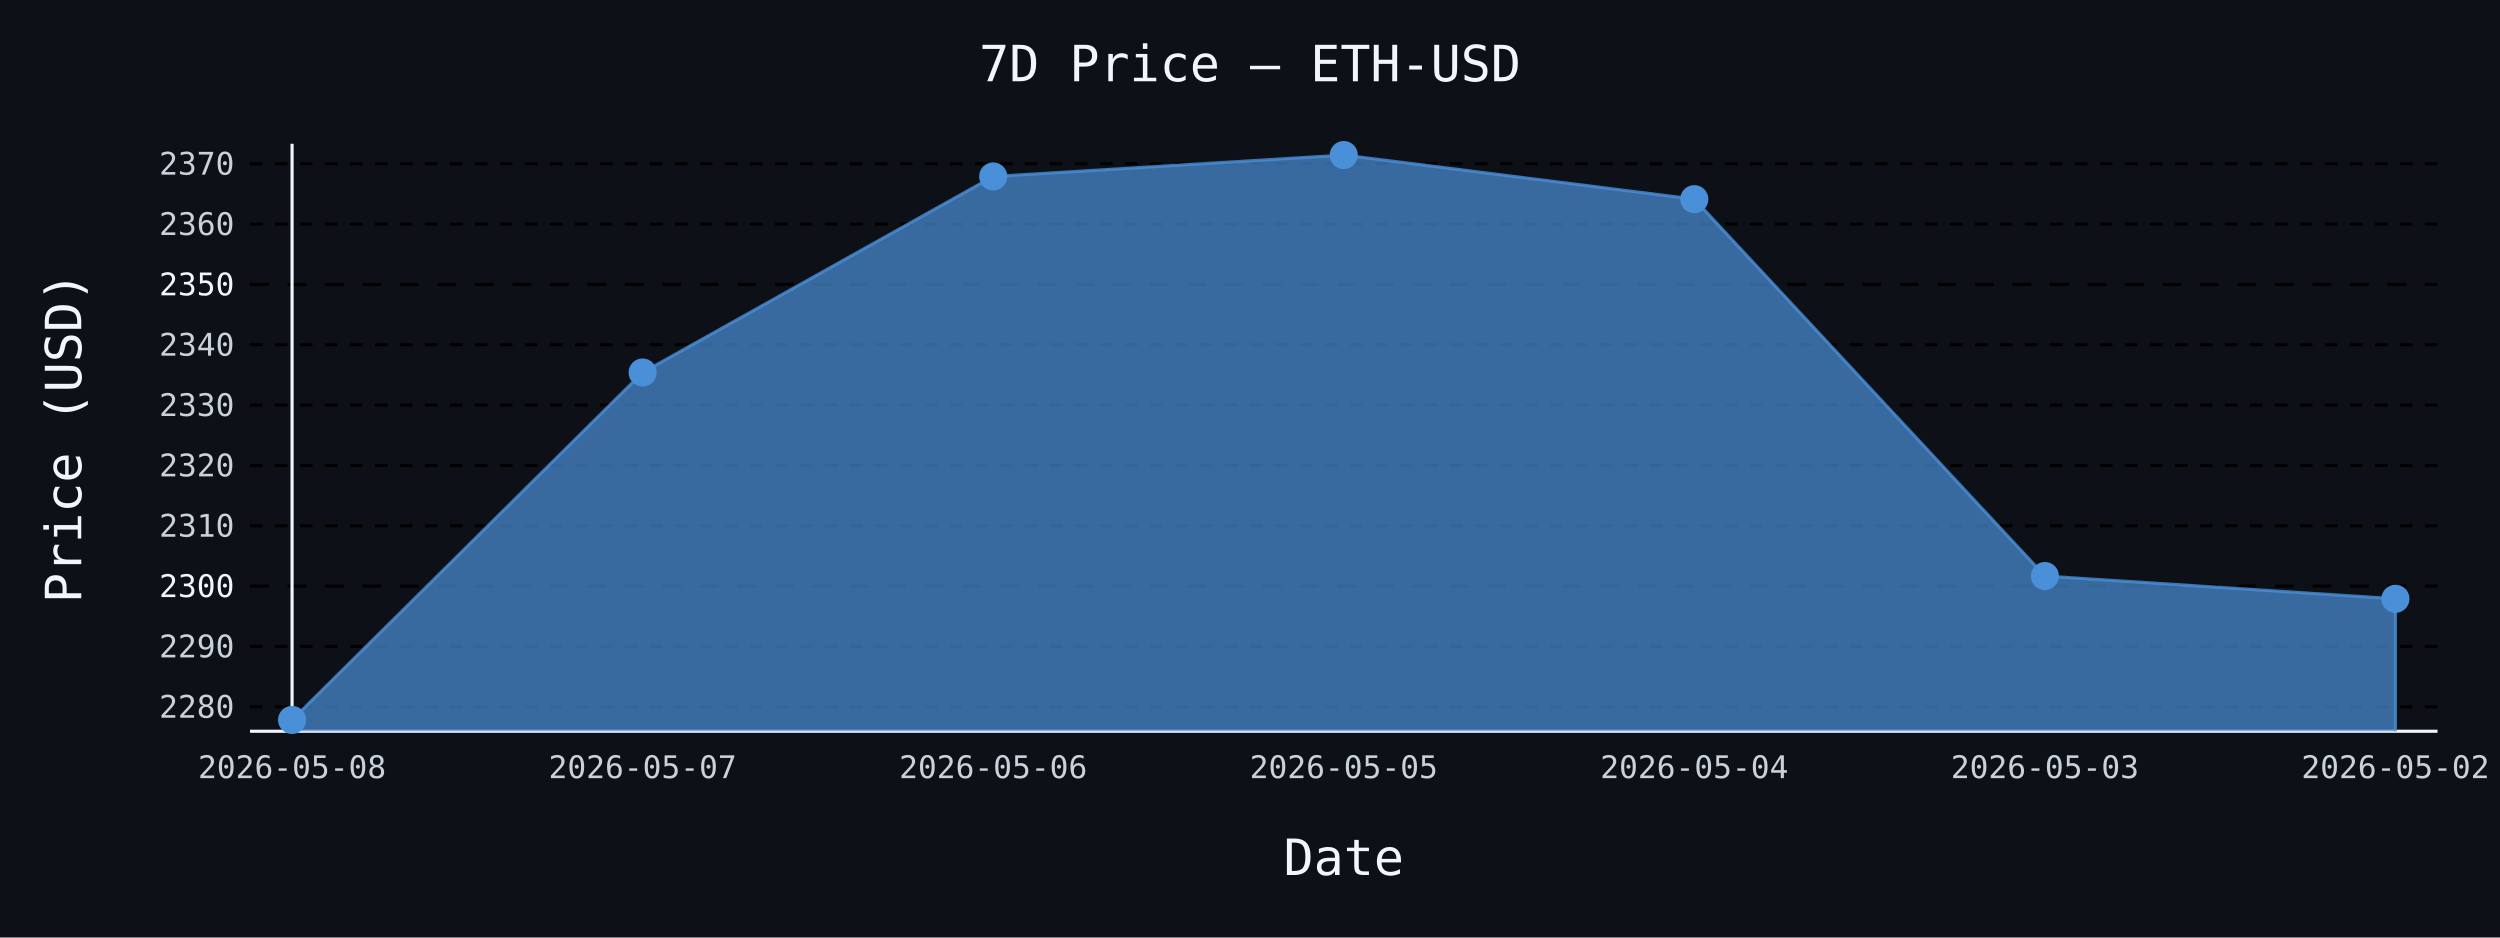
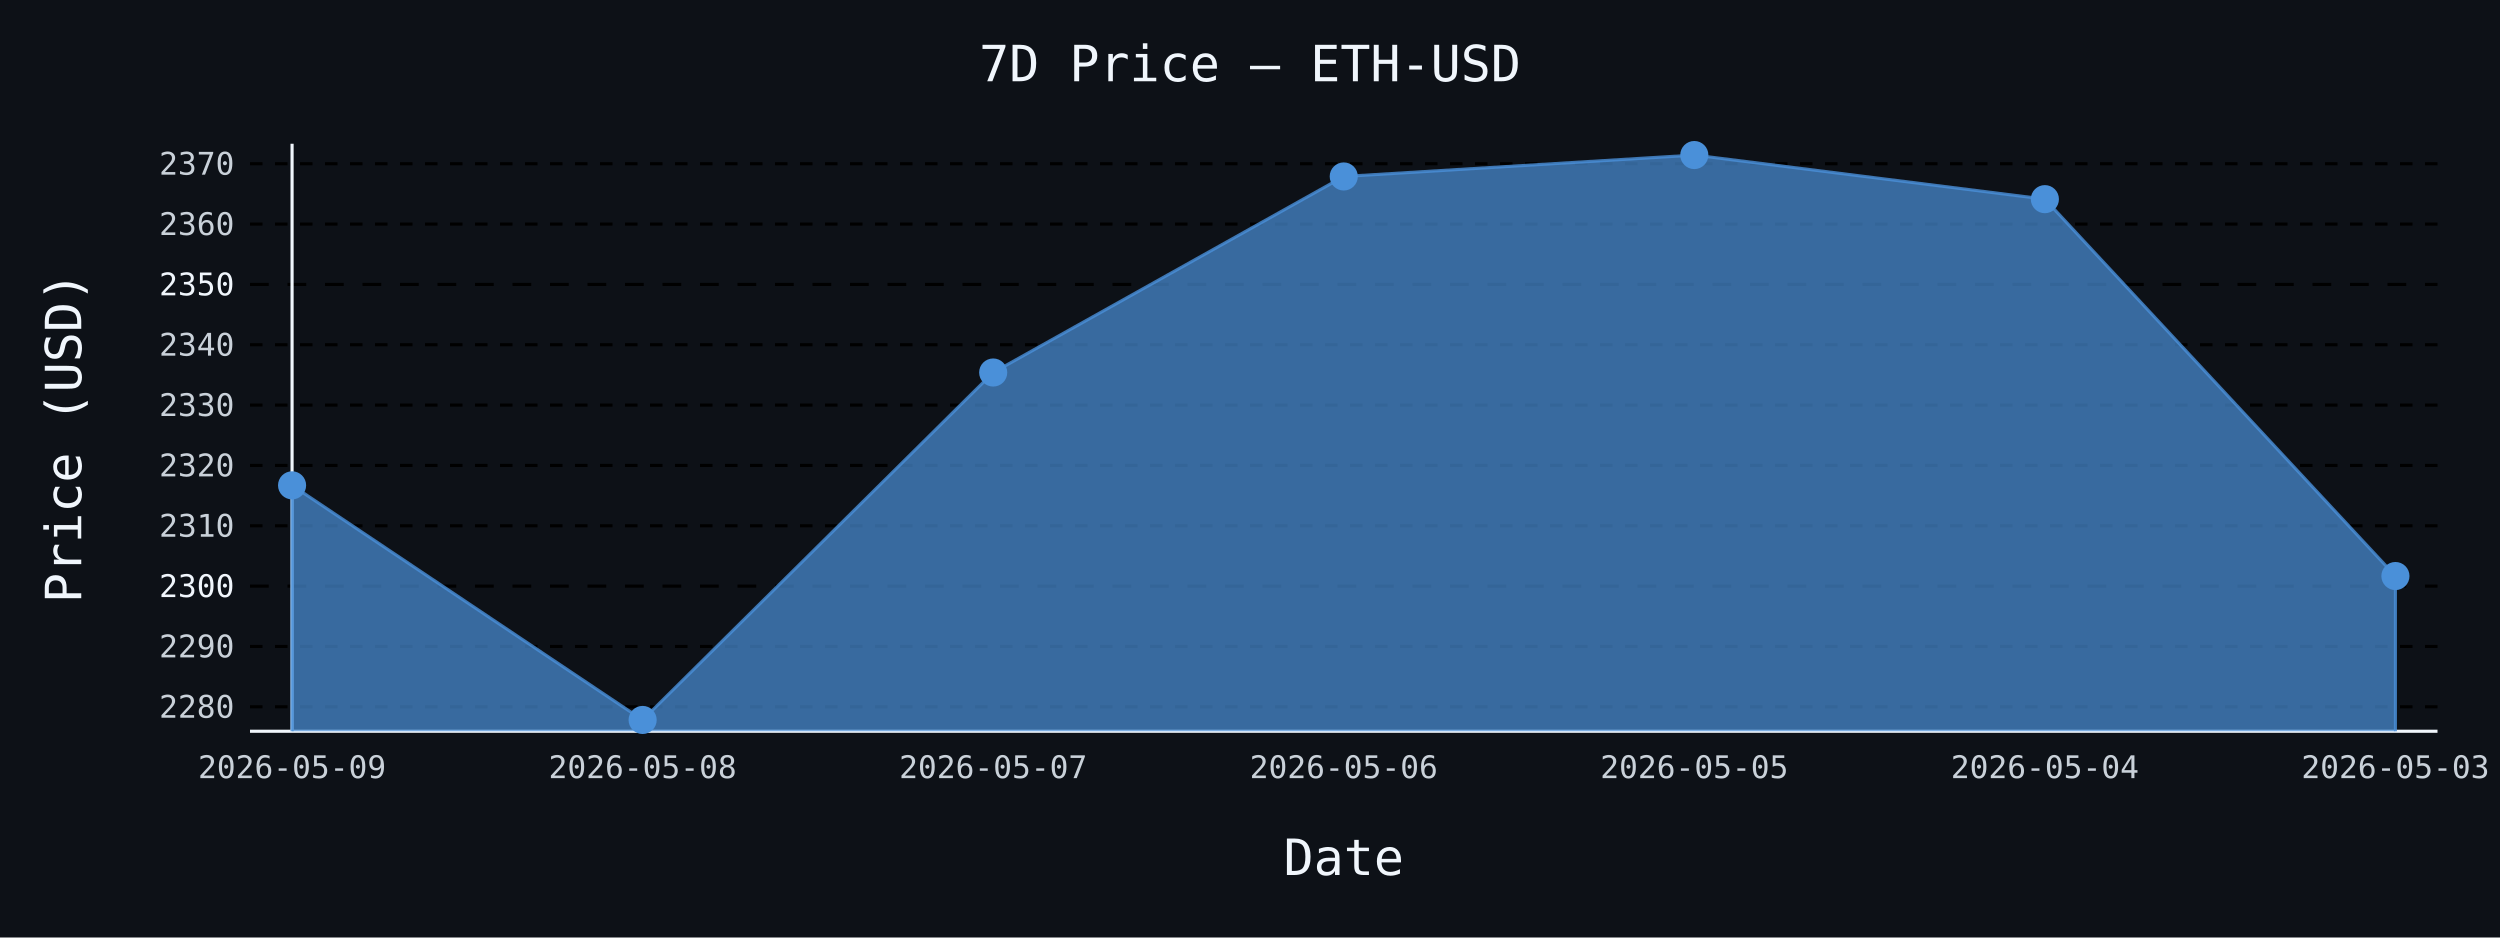
- <svg xmlns="http://www.w3.org/2000/svg" id="chart-aa565b3d-5743-4c02-b376-a3030b00b36b" class="pygal-chart" viewBox="0 0 800 300">
+ <svg xmlns="http://www.w3.org/2000/svg" id="chart-06b0e63d-95f4-48f9-88c3-90ad9687283e" class="pygal-chart" viewBox="0 0 800 300">
  <defs>
-     <style type="text/css">#chart-aa565b3d-5743-4c02-b376-a3030b00b36b{-webkit-user-select:none;-webkit-font-smoothing:antialiased;font-family:monospace}#chart-aa565b3d-5743-4c02-b376-a3030b00b36b .title{font-family:monospace;font-size:16px}#chart-aa565b3d-5743-4c02-b376-a3030b00b36b .legends .legend text{font-family:monospace;font-size:14px}#chart-aa565b3d-5743-4c02-b376-a3030b00b36b .axis text{font-family:monospace;font-size:10px}#chart-aa565b3d-5743-4c02-b376-a3030b00b36b .axis text.major{font-family:monospace;font-size:10px}#chart-aa565b3d-5743-4c02-b376-a3030b00b36b .text-overlay text.value{font-family:monospace;font-size:16px}#chart-aa565b3d-5743-4c02-b376-a3030b00b36b .text-overlay text.label{font-family:monospace;font-size:10px}#chart-aa565b3d-5743-4c02-b376-a3030b00b36b .tooltip{font-family:monospace;font-size:14px}#chart-aa565b3d-5743-4c02-b376-a3030b00b36b text.no_data{font-family:monospace;font-size:64px}
- #chart-aa565b3d-5743-4c02-b376-a3030b00b36b{background-color:#0d1117}#chart-aa565b3d-5743-4c02-b376-a3030b00b36b path,#chart-aa565b3d-5743-4c02-b376-a3030b00b36b line,#chart-aa565b3d-5743-4c02-b376-a3030b00b36b rect,#chart-aa565b3d-5743-4c02-b376-a3030b00b36b circle{-webkit-transition:150ms;-moz-transition:150ms;transition:150ms}#chart-aa565b3d-5743-4c02-b376-a3030b00b36b .graph &gt; .background{fill:#0d1117}#chart-aa565b3d-5743-4c02-b376-a3030b00b36b .plot &gt; .background{fill:#0d1117}#chart-aa565b3d-5743-4c02-b376-a3030b00b36b .graph{fill:#c9d1d9}#chart-aa565b3d-5743-4c02-b376-a3030b00b36b text.no_data{fill:#f0f6fc}#chart-aa565b3d-5743-4c02-b376-a3030b00b36b .title{fill:#f0f6fc}#chart-aa565b3d-5743-4c02-b376-a3030b00b36b .legends .legend text{fill:#c9d1d9}#chart-aa565b3d-5743-4c02-b376-a3030b00b36b .legends .legend:hover text{fill:#f0f6fc}#chart-aa565b3d-5743-4c02-b376-a3030b00b36b .axis .line{stroke:#f0f6fc}#chart-aa565b3d-5743-4c02-b376-a3030b00b36b .axis .guide.line{stroke:#8b949e}#chart-aa565b3d-5743-4c02-b376-a3030b00b36b .axis .major.line{stroke:#c9d1d9}#chart-aa565b3d-5743-4c02-b376-a3030b00b36b .axis text.major{fill:#f0f6fc}#chart-aa565b3d-5743-4c02-b376-a3030b00b36b .axis.y .guides:hover .guide.line,#chart-aa565b3d-5743-4c02-b376-a3030b00b36b .line-graph .axis.x .guides:hover .guide.line,#chart-aa565b3d-5743-4c02-b376-a3030b00b36b .stackedline-graph .axis.x .guides:hover .guide.line,#chart-aa565b3d-5743-4c02-b376-a3030b00b36b .xy-graph .axis.x .guides:hover .guide.line{stroke:#f0f6fc}#chart-aa565b3d-5743-4c02-b376-a3030b00b36b .axis .guides:hover text{fill:#f0f6fc}#chart-aa565b3d-5743-4c02-b376-a3030b00b36b .reactive{fill-opacity:.7;stroke-opacity:.8;stroke-width:1}#chart-aa565b3d-5743-4c02-b376-a3030b00b36b .ci{stroke:#c9d1d9}#chart-aa565b3d-5743-4c02-b376-a3030b00b36b .reactive.active,#chart-aa565b3d-5743-4c02-b376-a3030b00b36b .active .reactive{fill-opacity:.8;stroke-opacity:.9;stroke-width:4}#chart-aa565b3d-5743-4c02-b376-a3030b00b36b .ci .reactive.active{stroke-width:1.5}#chart-aa565b3d-5743-4c02-b376-a3030b00b36b .series text{fill:#f0f6fc}#chart-aa565b3d-5743-4c02-b376-a3030b00b36b .tooltip rect{fill:#0d1117;stroke:#f0f6fc;-webkit-transition:opacity 150ms;-moz-transition:opacity 150ms;transition:opacity 150ms}#chart-aa565b3d-5743-4c02-b376-a3030b00b36b .tooltip .label{fill:#c9d1d9}#chart-aa565b3d-5743-4c02-b376-a3030b00b36b .tooltip .label{fill:#c9d1d9}#chart-aa565b3d-5743-4c02-b376-a3030b00b36b .tooltip .legend{font-size:.8em;fill:#8b949e}#chart-aa565b3d-5743-4c02-b376-a3030b00b36b .tooltip .x_label{font-size:.6em;fill:#f0f6fc}#chart-aa565b3d-5743-4c02-b376-a3030b00b36b .tooltip .xlink{font-size:.5em;text-decoration:underline}#chart-aa565b3d-5743-4c02-b376-a3030b00b36b .tooltip .value{font-size:1.5em}#chart-aa565b3d-5743-4c02-b376-a3030b00b36b .bound{font-size:.5em}#chart-aa565b3d-5743-4c02-b376-a3030b00b36b .max-value{font-size:.75em;fill:#8b949e}#chart-aa565b3d-5743-4c02-b376-a3030b00b36b .map-element{fill:#0d1117;stroke:#8b949e !important}#chart-aa565b3d-5743-4c02-b376-a3030b00b36b .map-element .reactive{fill-opacity:inherit;stroke-opacity:inherit}#chart-aa565b3d-5743-4c02-b376-a3030b00b36b .color-0,#chart-aa565b3d-5743-4c02-b376-a3030b00b36b .color-0 a:visited{stroke:#4a90d9;fill:#4a90d9}#chart-aa565b3d-5743-4c02-b376-a3030b00b36b .text-overlay .color-0 text{fill:black}
- #chart-aa565b3d-5743-4c02-b376-a3030b00b36b text.no_data{text-anchor:middle}#chart-aa565b3d-5743-4c02-b376-a3030b00b36b .guide.line{fill:none}#chart-aa565b3d-5743-4c02-b376-a3030b00b36b .centered{text-anchor:middle}#chart-aa565b3d-5743-4c02-b376-a3030b00b36b .title{text-anchor:middle}#chart-aa565b3d-5743-4c02-b376-a3030b00b36b .legends .legend text{fill-opacity:1}#chart-aa565b3d-5743-4c02-b376-a3030b00b36b .axis.x text{text-anchor:middle}#chart-aa565b3d-5743-4c02-b376-a3030b00b36b .axis.x:not(.web) text[transform]{text-anchor:start}#chart-aa565b3d-5743-4c02-b376-a3030b00b36b .axis.x:not(.web) text[transform].backwards{text-anchor:end}#chart-aa565b3d-5743-4c02-b376-a3030b00b36b .axis.y text{text-anchor:end}#chart-aa565b3d-5743-4c02-b376-a3030b00b36b .axis.y text[transform].backwards{text-anchor:start}#chart-aa565b3d-5743-4c02-b376-a3030b00b36b .axis.y2 text{text-anchor:start}#chart-aa565b3d-5743-4c02-b376-a3030b00b36b .axis.y2 text[transform].backwards{text-anchor:end}#chart-aa565b3d-5743-4c02-b376-a3030b00b36b .axis .guide.line{stroke-dasharray:4,4;stroke:black}#chart-aa565b3d-5743-4c02-b376-a3030b00b36b .axis .major.guide.line{stroke-dasharray:6,6;stroke:black}#chart-aa565b3d-5743-4c02-b376-a3030b00b36b .horizontal .axis.y .guide.line,#chart-aa565b3d-5743-4c02-b376-a3030b00b36b .horizontal .axis.y2 .guide.line,#chart-aa565b3d-5743-4c02-b376-a3030b00b36b .vertical .axis.x .guide.line{opacity:0}#chart-aa565b3d-5743-4c02-b376-a3030b00b36b .horizontal .axis.always_show .guide.line,#chart-aa565b3d-5743-4c02-b376-a3030b00b36b .vertical .axis.always_show .guide.line{opacity:1 !important}#chart-aa565b3d-5743-4c02-b376-a3030b00b36b .axis.y .guides:hover .guide.line,#chart-aa565b3d-5743-4c02-b376-a3030b00b36b .axis.y2 .guides:hover .guide.line,#chart-aa565b3d-5743-4c02-b376-a3030b00b36b .axis.x .guides:hover .guide.line{opacity:1}#chart-aa565b3d-5743-4c02-b376-a3030b00b36b .axis .guides:hover text{opacity:1}#chart-aa565b3d-5743-4c02-b376-a3030b00b36b .nofill{fill:none}#chart-aa565b3d-5743-4c02-b376-a3030b00b36b .subtle-fill{fill-opacity:.2}#chart-aa565b3d-5743-4c02-b376-a3030b00b36b .dot{stroke-width:1px;fill-opacity:1;stroke-opacity:1}#chart-aa565b3d-5743-4c02-b376-a3030b00b36b .dot.active{stroke-width:5px}#chart-aa565b3d-5743-4c02-b376-a3030b00b36b .dot.negative{fill:transparent}#chart-aa565b3d-5743-4c02-b376-a3030b00b36b text,#chart-aa565b3d-5743-4c02-b376-a3030b00b36b tspan{stroke:none !important}#chart-aa565b3d-5743-4c02-b376-a3030b00b36b .series text.active{opacity:1}#chart-aa565b3d-5743-4c02-b376-a3030b00b36b .tooltip rect{fill-opacity:.95;stroke-width:.5}#chart-aa565b3d-5743-4c02-b376-a3030b00b36b .tooltip text{fill-opacity:1}#chart-aa565b3d-5743-4c02-b376-a3030b00b36b .showable{visibility:hidden}#chart-aa565b3d-5743-4c02-b376-a3030b00b36b .showable.shown{visibility:visible}#chart-aa565b3d-5743-4c02-b376-a3030b00b36b .gauge-background{fill:rgba(229,229,229,1);stroke:none}#chart-aa565b3d-5743-4c02-b376-a3030b00b36b .bg-lines{stroke:#0d1117;stroke-width:2px}</style>
+     <style type="text/css">#chart-06b0e63d-95f4-48f9-88c3-90ad9687283e{-webkit-user-select:none;-webkit-font-smoothing:antialiased;font-family:monospace}#chart-06b0e63d-95f4-48f9-88c3-90ad9687283e .title{font-family:monospace;font-size:16px}#chart-06b0e63d-95f4-48f9-88c3-90ad9687283e .legends .legend text{font-family:monospace;font-size:14px}#chart-06b0e63d-95f4-48f9-88c3-90ad9687283e .axis text{font-family:monospace;font-size:10px}#chart-06b0e63d-95f4-48f9-88c3-90ad9687283e .axis text.major{font-family:monospace;font-size:10px}#chart-06b0e63d-95f4-48f9-88c3-90ad9687283e .text-overlay text.value{font-family:monospace;font-size:16px}#chart-06b0e63d-95f4-48f9-88c3-90ad9687283e .text-overlay text.label{font-family:monospace;font-size:10px}#chart-06b0e63d-95f4-48f9-88c3-90ad9687283e .tooltip{font-family:monospace;font-size:14px}#chart-06b0e63d-95f4-48f9-88c3-90ad9687283e text.no_data{font-family:monospace;font-size:64px}
+ #chart-06b0e63d-95f4-48f9-88c3-90ad9687283e{background-color:#0d1117}#chart-06b0e63d-95f4-48f9-88c3-90ad9687283e path,#chart-06b0e63d-95f4-48f9-88c3-90ad9687283e line,#chart-06b0e63d-95f4-48f9-88c3-90ad9687283e rect,#chart-06b0e63d-95f4-48f9-88c3-90ad9687283e circle{-webkit-transition:150ms;-moz-transition:150ms;transition:150ms}#chart-06b0e63d-95f4-48f9-88c3-90ad9687283e .graph &gt; .background{fill:#0d1117}#chart-06b0e63d-95f4-48f9-88c3-90ad9687283e .plot &gt; .background{fill:#0d1117}#chart-06b0e63d-95f4-48f9-88c3-90ad9687283e .graph{fill:#c9d1d9}#chart-06b0e63d-95f4-48f9-88c3-90ad9687283e text.no_data{fill:#f0f6fc}#chart-06b0e63d-95f4-48f9-88c3-90ad9687283e .title{fill:#f0f6fc}#chart-06b0e63d-95f4-48f9-88c3-90ad9687283e .legends .legend text{fill:#c9d1d9}#chart-06b0e63d-95f4-48f9-88c3-90ad9687283e .legends .legend:hover text{fill:#f0f6fc}#chart-06b0e63d-95f4-48f9-88c3-90ad9687283e .axis .line{stroke:#f0f6fc}#chart-06b0e63d-95f4-48f9-88c3-90ad9687283e .axis .guide.line{stroke:#8b949e}#chart-06b0e63d-95f4-48f9-88c3-90ad9687283e .axis .major.line{stroke:#c9d1d9}#chart-06b0e63d-95f4-48f9-88c3-90ad9687283e .axis text.major{fill:#f0f6fc}#chart-06b0e63d-95f4-48f9-88c3-90ad9687283e .axis.y .guides:hover .guide.line,#chart-06b0e63d-95f4-48f9-88c3-90ad9687283e .line-graph .axis.x .guides:hover .guide.line,#chart-06b0e63d-95f4-48f9-88c3-90ad9687283e .stackedline-graph .axis.x .guides:hover .guide.line,#chart-06b0e63d-95f4-48f9-88c3-90ad9687283e .xy-graph .axis.x .guides:hover .guide.line{stroke:#f0f6fc}#chart-06b0e63d-95f4-48f9-88c3-90ad9687283e .axis .guides:hover text{fill:#f0f6fc}#chart-06b0e63d-95f4-48f9-88c3-90ad9687283e .reactive{fill-opacity:.7;stroke-opacity:.8;stroke-width:1}#chart-06b0e63d-95f4-48f9-88c3-90ad9687283e .ci{stroke:#c9d1d9}#chart-06b0e63d-95f4-48f9-88c3-90ad9687283e .reactive.active,#chart-06b0e63d-95f4-48f9-88c3-90ad9687283e .active .reactive{fill-opacity:.8;stroke-opacity:.9;stroke-width:4}#chart-06b0e63d-95f4-48f9-88c3-90ad9687283e .ci .reactive.active{stroke-width:1.5}#chart-06b0e63d-95f4-48f9-88c3-90ad9687283e .series text{fill:#f0f6fc}#chart-06b0e63d-95f4-48f9-88c3-90ad9687283e .tooltip rect{fill:#0d1117;stroke:#f0f6fc;-webkit-transition:opacity 150ms;-moz-transition:opacity 150ms;transition:opacity 150ms}#chart-06b0e63d-95f4-48f9-88c3-90ad9687283e .tooltip .label{fill:#c9d1d9}#chart-06b0e63d-95f4-48f9-88c3-90ad9687283e .tooltip .label{fill:#c9d1d9}#chart-06b0e63d-95f4-48f9-88c3-90ad9687283e .tooltip .legend{font-size:.8em;fill:#8b949e}#chart-06b0e63d-95f4-48f9-88c3-90ad9687283e .tooltip .x_label{font-size:.6em;fill:#f0f6fc}#chart-06b0e63d-95f4-48f9-88c3-90ad9687283e .tooltip .xlink{font-size:.5em;text-decoration:underline}#chart-06b0e63d-95f4-48f9-88c3-90ad9687283e .tooltip .value{font-size:1.5em}#chart-06b0e63d-95f4-48f9-88c3-90ad9687283e .bound{font-size:.5em}#chart-06b0e63d-95f4-48f9-88c3-90ad9687283e .max-value{font-size:.75em;fill:#8b949e}#chart-06b0e63d-95f4-48f9-88c3-90ad9687283e .map-element{fill:#0d1117;stroke:#8b949e !important}#chart-06b0e63d-95f4-48f9-88c3-90ad9687283e .map-element .reactive{fill-opacity:inherit;stroke-opacity:inherit}#chart-06b0e63d-95f4-48f9-88c3-90ad9687283e .color-0,#chart-06b0e63d-95f4-48f9-88c3-90ad9687283e .color-0 a:visited{stroke:#4a90d9;fill:#4a90d9}#chart-06b0e63d-95f4-48f9-88c3-90ad9687283e .text-overlay .color-0 text{fill:black}
+ #chart-06b0e63d-95f4-48f9-88c3-90ad9687283e text.no_data{text-anchor:middle}#chart-06b0e63d-95f4-48f9-88c3-90ad9687283e .guide.line{fill:none}#chart-06b0e63d-95f4-48f9-88c3-90ad9687283e .centered{text-anchor:middle}#chart-06b0e63d-95f4-48f9-88c3-90ad9687283e .title{text-anchor:middle}#chart-06b0e63d-95f4-48f9-88c3-90ad9687283e .legends .legend text{fill-opacity:1}#chart-06b0e63d-95f4-48f9-88c3-90ad9687283e .axis.x text{text-anchor:middle}#chart-06b0e63d-95f4-48f9-88c3-90ad9687283e .axis.x:not(.web) text[transform]{text-anchor:start}#chart-06b0e63d-95f4-48f9-88c3-90ad9687283e .axis.x:not(.web) text[transform].backwards{text-anchor:end}#chart-06b0e63d-95f4-48f9-88c3-90ad9687283e .axis.y text{text-anchor:end}#chart-06b0e63d-95f4-48f9-88c3-90ad9687283e .axis.y text[transform].backwards{text-anchor:start}#chart-06b0e63d-95f4-48f9-88c3-90ad9687283e .axis.y2 text{text-anchor:start}#chart-06b0e63d-95f4-48f9-88c3-90ad9687283e .axis.y2 text[transform].backwards{text-anchor:end}#chart-06b0e63d-95f4-48f9-88c3-90ad9687283e .axis .guide.line{stroke-dasharray:4,4;stroke:black}#chart-06b0e63d-95f4-48f9-88c3-90ad9687283e .axis .major.guide.line{stroke-dasharray:6,6;stroke:black}#chart-06b0e63d-95f4-48f9-88c3-90ad9687283e .horizontal .axis.y .guide.line,#chart-06b0e63d-95f4-48f9-88c3-90ad9687283e .horizontal .axis.y2 .guide.line,#chart-06b0e63d-95f4-48f9-88c3-90ad9687283e .vertical .axis.x .guide.line{opacity:0}#chart-06b0e63d-95f4-48f9-88c3-90ad9687283e .horizontal .axis.always_show .guide.line,#chart-06b0e63d-95f4-48f9-88c3-90ad9687283e .vertical .axis.always_show .guide.line{opacity:1 !important}#chart-06b0e63d-95f4-48f9-88c3-90ad9687283e .axis.y .guides:hover .guide.line,#chart-06b0e63d-95f4-48f9-88c3-90ad9687283e .axis.y2 .guides:hover .guide.line,#chart-06b0e63d-95f4-48f9-88c3-90ad9687283e .axis.x .guides:hover .guide.line{opacity:1}#chart-06b0e63d-95f4-48f9-88c3-90ad9687283e .axis .guides:hover text{opacity:1}#chart-06b0e63d-95f4-48f9-88c3-90ad9687283e .nofill{fill:none}#chart-06b0e63d-95f4-48f9-88c3-90ad9687283e .subtle-fill{fill-opacity:.2}#chart-06b0e63d-95f4-48f9-88c3-90ad9687283e .dot{stroke-width:1px;fill-opacity:1;stroke-opacity:1}#chart-06b0e63d-95f4-48f9-88c3-90ad9687283e .dot.active{stroke-width:5px}#chart-06b0e63d-95f4-48f9-88c3-90ad9687283e .dot.negative{fill:transparent}#chart-06b0e63d-95f4-48f9-88c3-90ad9687283e text,#chart-06b0e63d-95f4-48f9-88c3-90ad9687283e tspan{stroke:none !important}#chart-06b0e63d-95f4-48f9-88c3-90ad9687283e .series text.active{opacity:1}#chart-06b0e63d-95f4-48f9-88c3-90ad9687283e .tooltip rect{fill-opacity:.95;stroke-width:.5}#chart-06b0e63d-95f4-48f9-88c3-90ad9687283e .tooltip text{fill-opacity:1}#chart-06b0e63d-95f4-48f9-88c3-90ad9687283e .showable{visibility:hidden}#chart-06b0e63d-95f4-48f9-88c3-90ad9687283e .showable.shown{visibility:visible}#chart-06b0e63d-95f4-48f9-88c3-90ad9687283e .gauge-background{fill:rgba(229,229,229,1);stroke:none}#chart-06b0e63d-95f4-48f9-88c3-90ad9687283e .bg-lines{stroke:#0d1117;stroke-width:2px}</style>
  </defs>
  <g class="graph line-graph vertical">
    <rect x="0" y="0" width="800" height="300" class="background" />
    <g transform="translate(80, 46)" class="plot">
      <rect x="0" y="0" width="700.0" height="188" class="background" />
      <g class="axis y always_show">
        <path d="M0 188 h700" class="line" />
        <g class="guides">
          <path d="M0 180.175 h700" class="guide line" />
          <text x="-5" y="183.675" class="">2280</text>
        </g>
        <g class="guides">
          <path d="M0 160.866 h700" class="guide line" />
          <text x="-5" y="164.366" class="">2290</text>
        </g>
        <g class="guides">
          <path d="M0 141.558 h700" class="major guide line" />
          <text x="-5" y="145.058" class="major">2300</text>
        </g>
        <g class="guides">
          <path d="M0 122.249 h700" class="guide line" />
          <text x="-5" y="125.749" class="">2310</text>
        </g>
        <g class="guides">
          <path d="M0 102.94 h700" class="guide line" />
          <text x="-5" y="106.44" class="">2320</text>
        </g>
        <g class="guides">
          <path d="M0 83.631 h700" class="guide line" />
          <text x="-5" y="87.131" class="">2330</text>
        </g>
        <g class="guides">
          <path d="M0 64.322 h700" class="guide line" />
          <text x="-5" y="67.822" class="">2340</text>
        </g>
        <g class="guides">
          <path d="M0 45.014 h700" class="major guide line" />
          <text x="-5" y="48.514" class="major">2350</text>
        </g>
        <g class="guides">
          <path d="M0 25.705 h700" class="guide line" />
          <text x="-5" y="29.205" class="">2360</text>
        </g>
        <g class="guides">
          <path d="M0 6.396 h700" class="guide line" />
          <text x="-5" y="9.896" class="">2370</text>
        </g>
      </g>
      <g class="axis x">
        <g class="guides">
          <path d="M13.462 0 v188" class="line" />
-           <text x="13.462" y="203.0" class="">2026-05-08</text>
+           <text x="13.462" y="203.0" class="">2026-05-09</text>
        </g>
        <g class="guides">
          <path d="M125.641 0 v188" class="guide line" />
-           <text x="125.641" y="203.0" class="">2026-05-07</text>
+           <text x="125.641" y="203.0" class="">2026-05-08</text>
        </g>
        <g class="guides">
          <path d="M237.821 0 v188" class="guide line" />
-           <text x="237.821" y="203.0" class="">2026-05-06</text>
+           <text x="237.821" y="203.0" class="">2026-05-07</text>
        </g>
        <g class="guides">
          <path d="M350 0 v188" class="guide line" />
-           <text x="350.0" y="203.0" class="">2026-05-05</text>
+           <text x="350.0" y="203.0" class="">2026-05-06</text>
        </g>
        <g class="guides">
          <path d="M462.179 0 v188" class="guide line" />
-           <text x="462.179" y="203.0" class="">2026-05-04</text>
+           <text x="462.179" y="203.0" class="">2026-05-05</text>
        </g>
        <g class="guides">
          <path d="M574.359 0 v188" class="guide line" />
-           <text x="574.359" y="203.0" class="">2026-05-03</text>
+           <text x="574.359" y="203.0" class="">2026-05-04</text>
        </g>
        <g class="guides">
          <path d="M686.538 0 v188" class="guide line" />
-           <text x="686.538" y="203.0" class="">2026-05-02</text>
+           <text x="686.538" y="203.0" class="">2026-05-03</text>
        </g>
      </g>
      <g class="series serie-0 color-0">
-         <path d="M13.462 188 L13.462 184.385 125.641 73.204 237.821 10.47 350 3.615 462.179 17.73 574.359 138.333 686.538 145.612 686.538 188" class="line reactive" />
+         <path d="M13.462 188 L13.462 109.312 125.641 184.385 237.821 73.204 350 10.47 462.179 3.615 574.359 17.73 686.538 138.333 686.538 188" class="line reactive" />
      </g>
    </g>
    <g class="titles">
      <text x="400.0" y="26" class="title plot_title">7D Price — ETH-USD</text>
      <text x="430.0" y="280" class="title">Date</text>
      <text x="0" y="166.0" class="title" transform="rotate(-90 0 140)">Price (USD)</text>
    </g>
    <g transform="translate(80, 46)" class="plot overlay">
      <g class="series serie-0 color-0">
        <g class="dots">
-           <circle cx="13.462" cy="184.385" r="4" class="dot reactive tooltip-trigger" />
+           <circle cx="13.462" cy="109.312" r="4" class="dot reactive tooltip-trigger" />
        </g>
        <g class="dots">
-           <circle cx="125.641" cy="73.204" r="4" class="dot reactive tooltip-trigger" />
+           <circle cx="125.641" cy="184.385" r="4" class="dot reactive tooltip-trigger" />
        </g>
        <g class="dots">
-           <circle cx="237.821" cy="10.47" r="4" class="dot reactive tooltip-trigger" />
+           <circle cx="237.821" cy="73.204" r="4" class="dot reactive tooltip-trigger" />
        </g>
        <g class="dots">
-           <circle cx="350.0" cy="3.615" r="4" class="dot reactive tooltip-trigger" />
+           <circle cx="350.0" cy="10.47" r="4" class="dot reactive tooltip-trigger" />
        </g>
        <g class="dots">
-           <circle cx="462.179" cy="17.73" r="4" class="dot reactive tooltip-trigger" />
+           <circle cx="462.179" cy="3.615" r="4" class="dot reactive tooltip-trigger" />
        </g>
        <g class="dots">
-           <circle cx="574.359" cy="138.333" r="4" class="dot reactive tooltip-trigger" />
+           <circle cx="574.359" cy="17.73" r="4" class="dot reactive tooltip-trigger" />
        </g>
        <g class="dots">
-           <circle cx="686.538" cy="145.612" r="4" class="dot reactive tooltip-trigger" />
+           <circle cx="686.538" cy="138.333" r="4" class="dot reactive tooltip-trigger" />
        </g>
      </g>
    </g>
    <g transform="translate(80, 46)" class="plot text-overlay">
      <g class="series serie-0 color-0" />
    </g>
    <g transform="translate(80, 46)" class="plot tooltip-overlay">
      <g transform="translate(0 0)" style="opacity: 0" class="tooltip">
        <rect rx="0" ry="0" width="0" height="0" class="tooltip-box" />
        <g class="text" />
      </g>
    </g>
  </g>
</svg>
